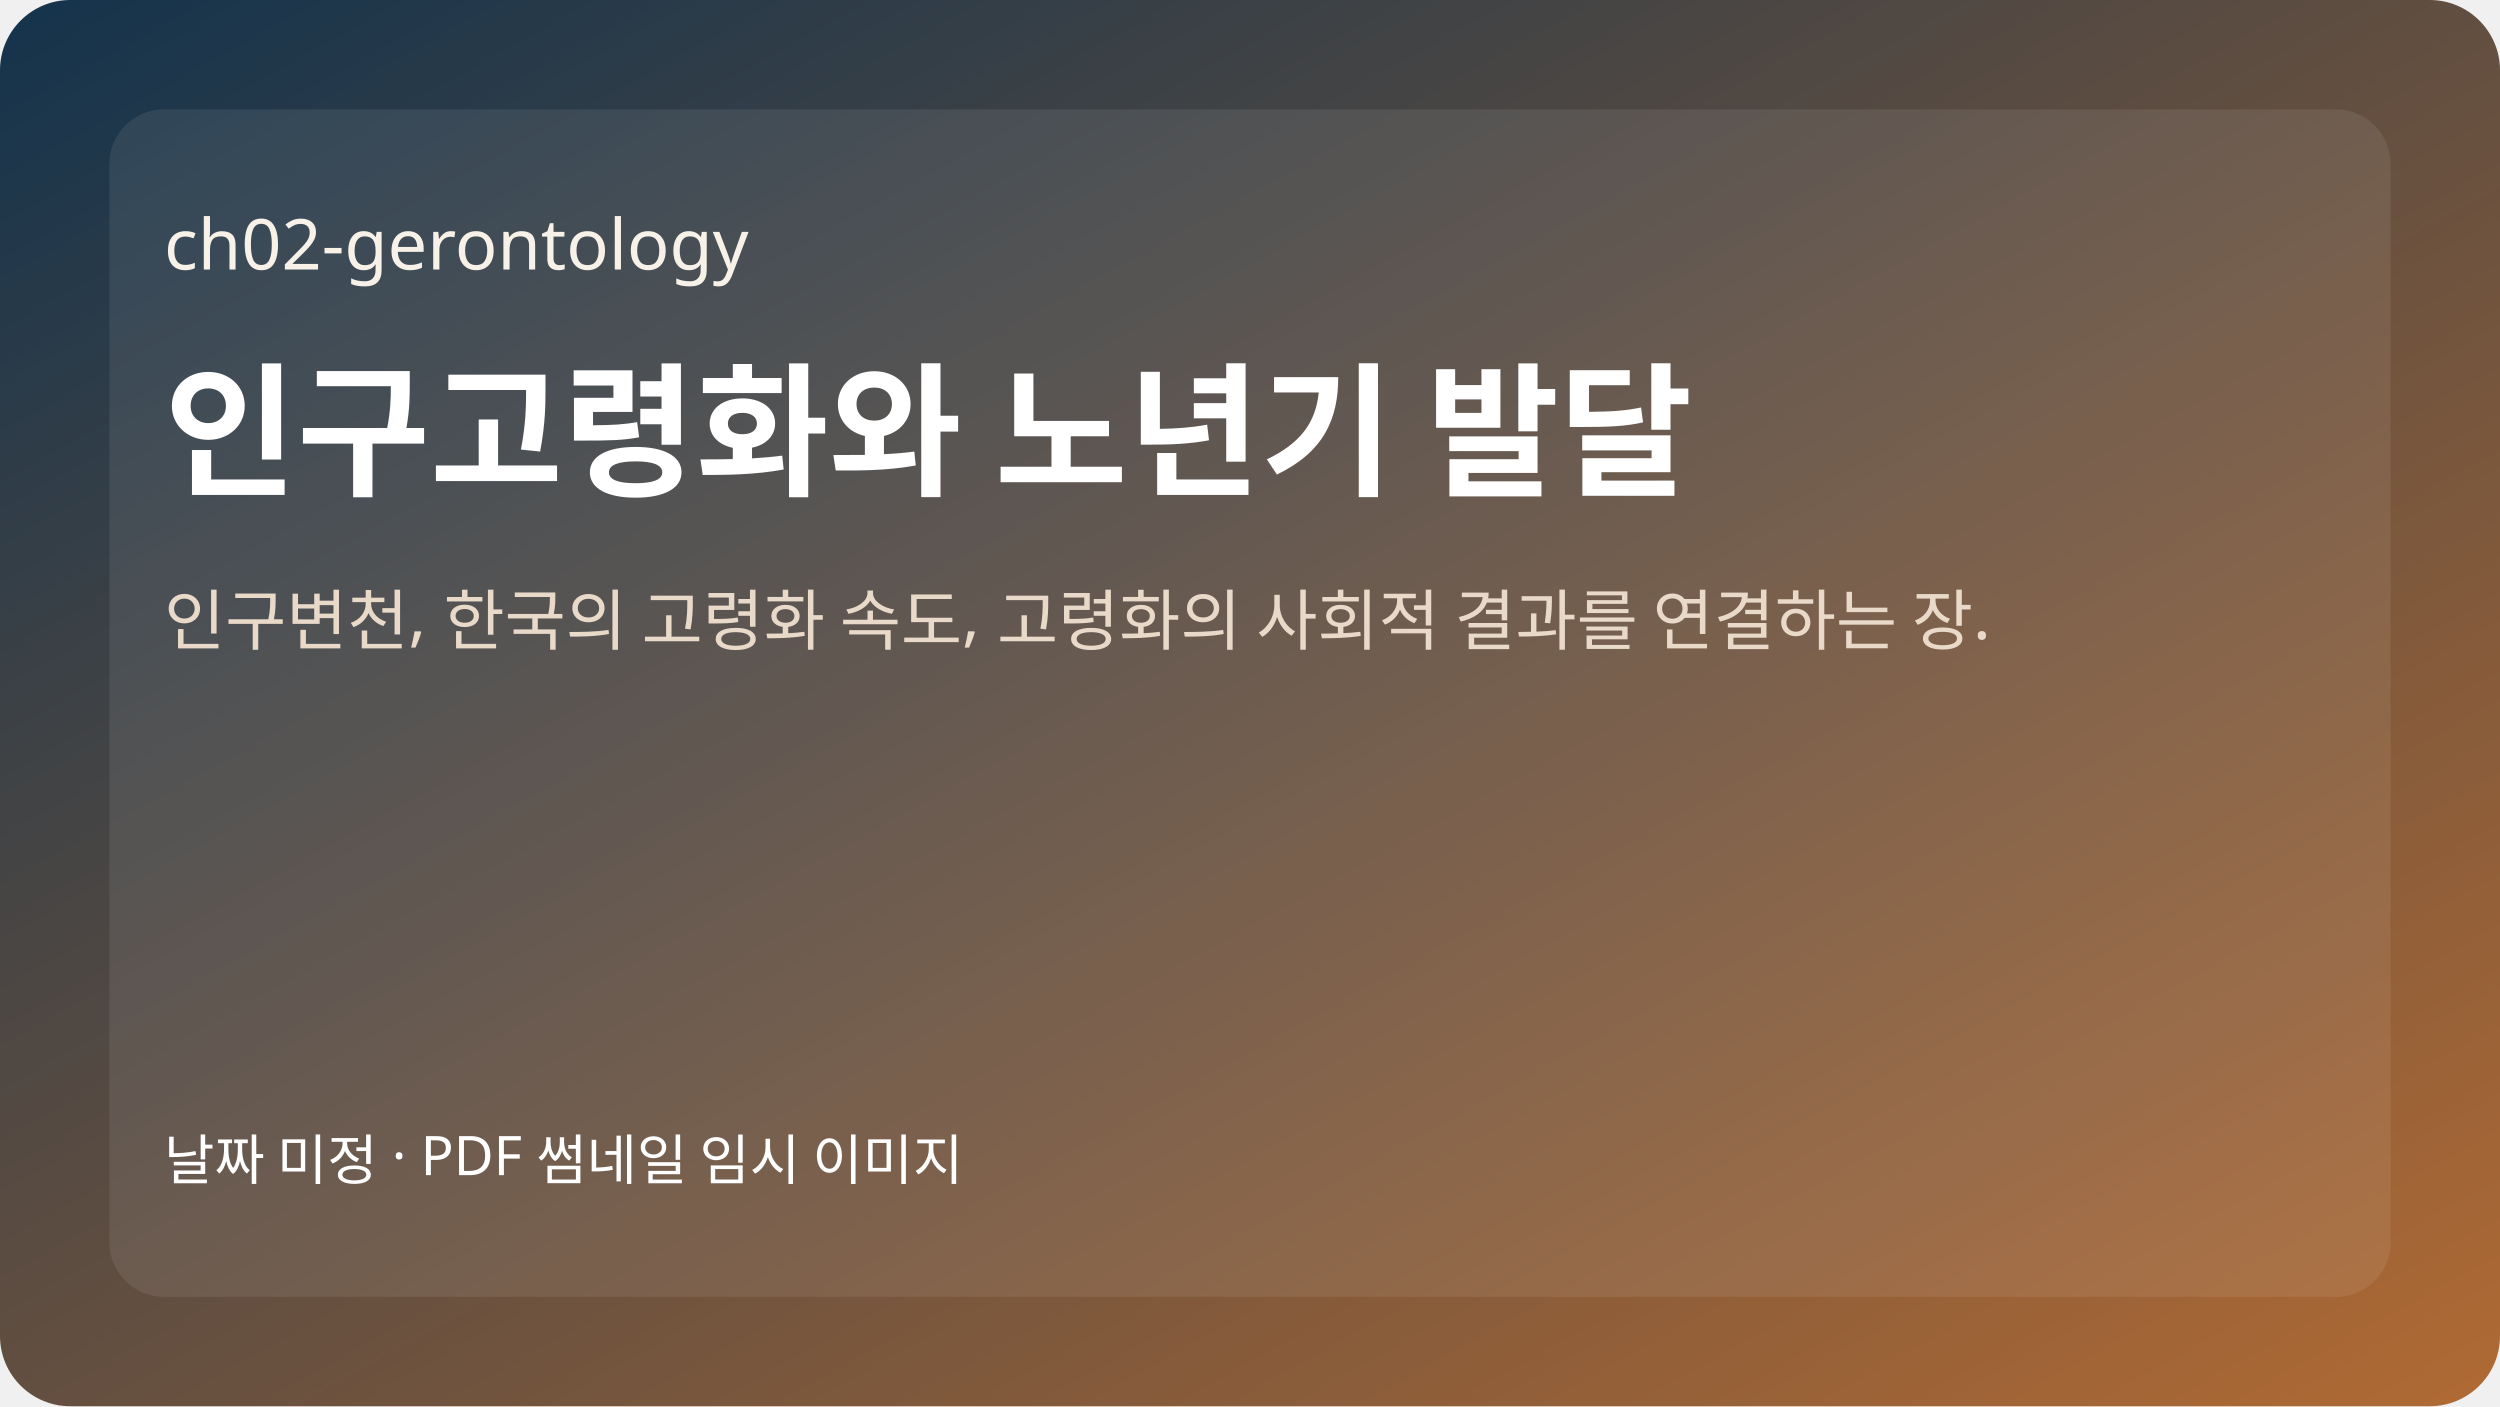
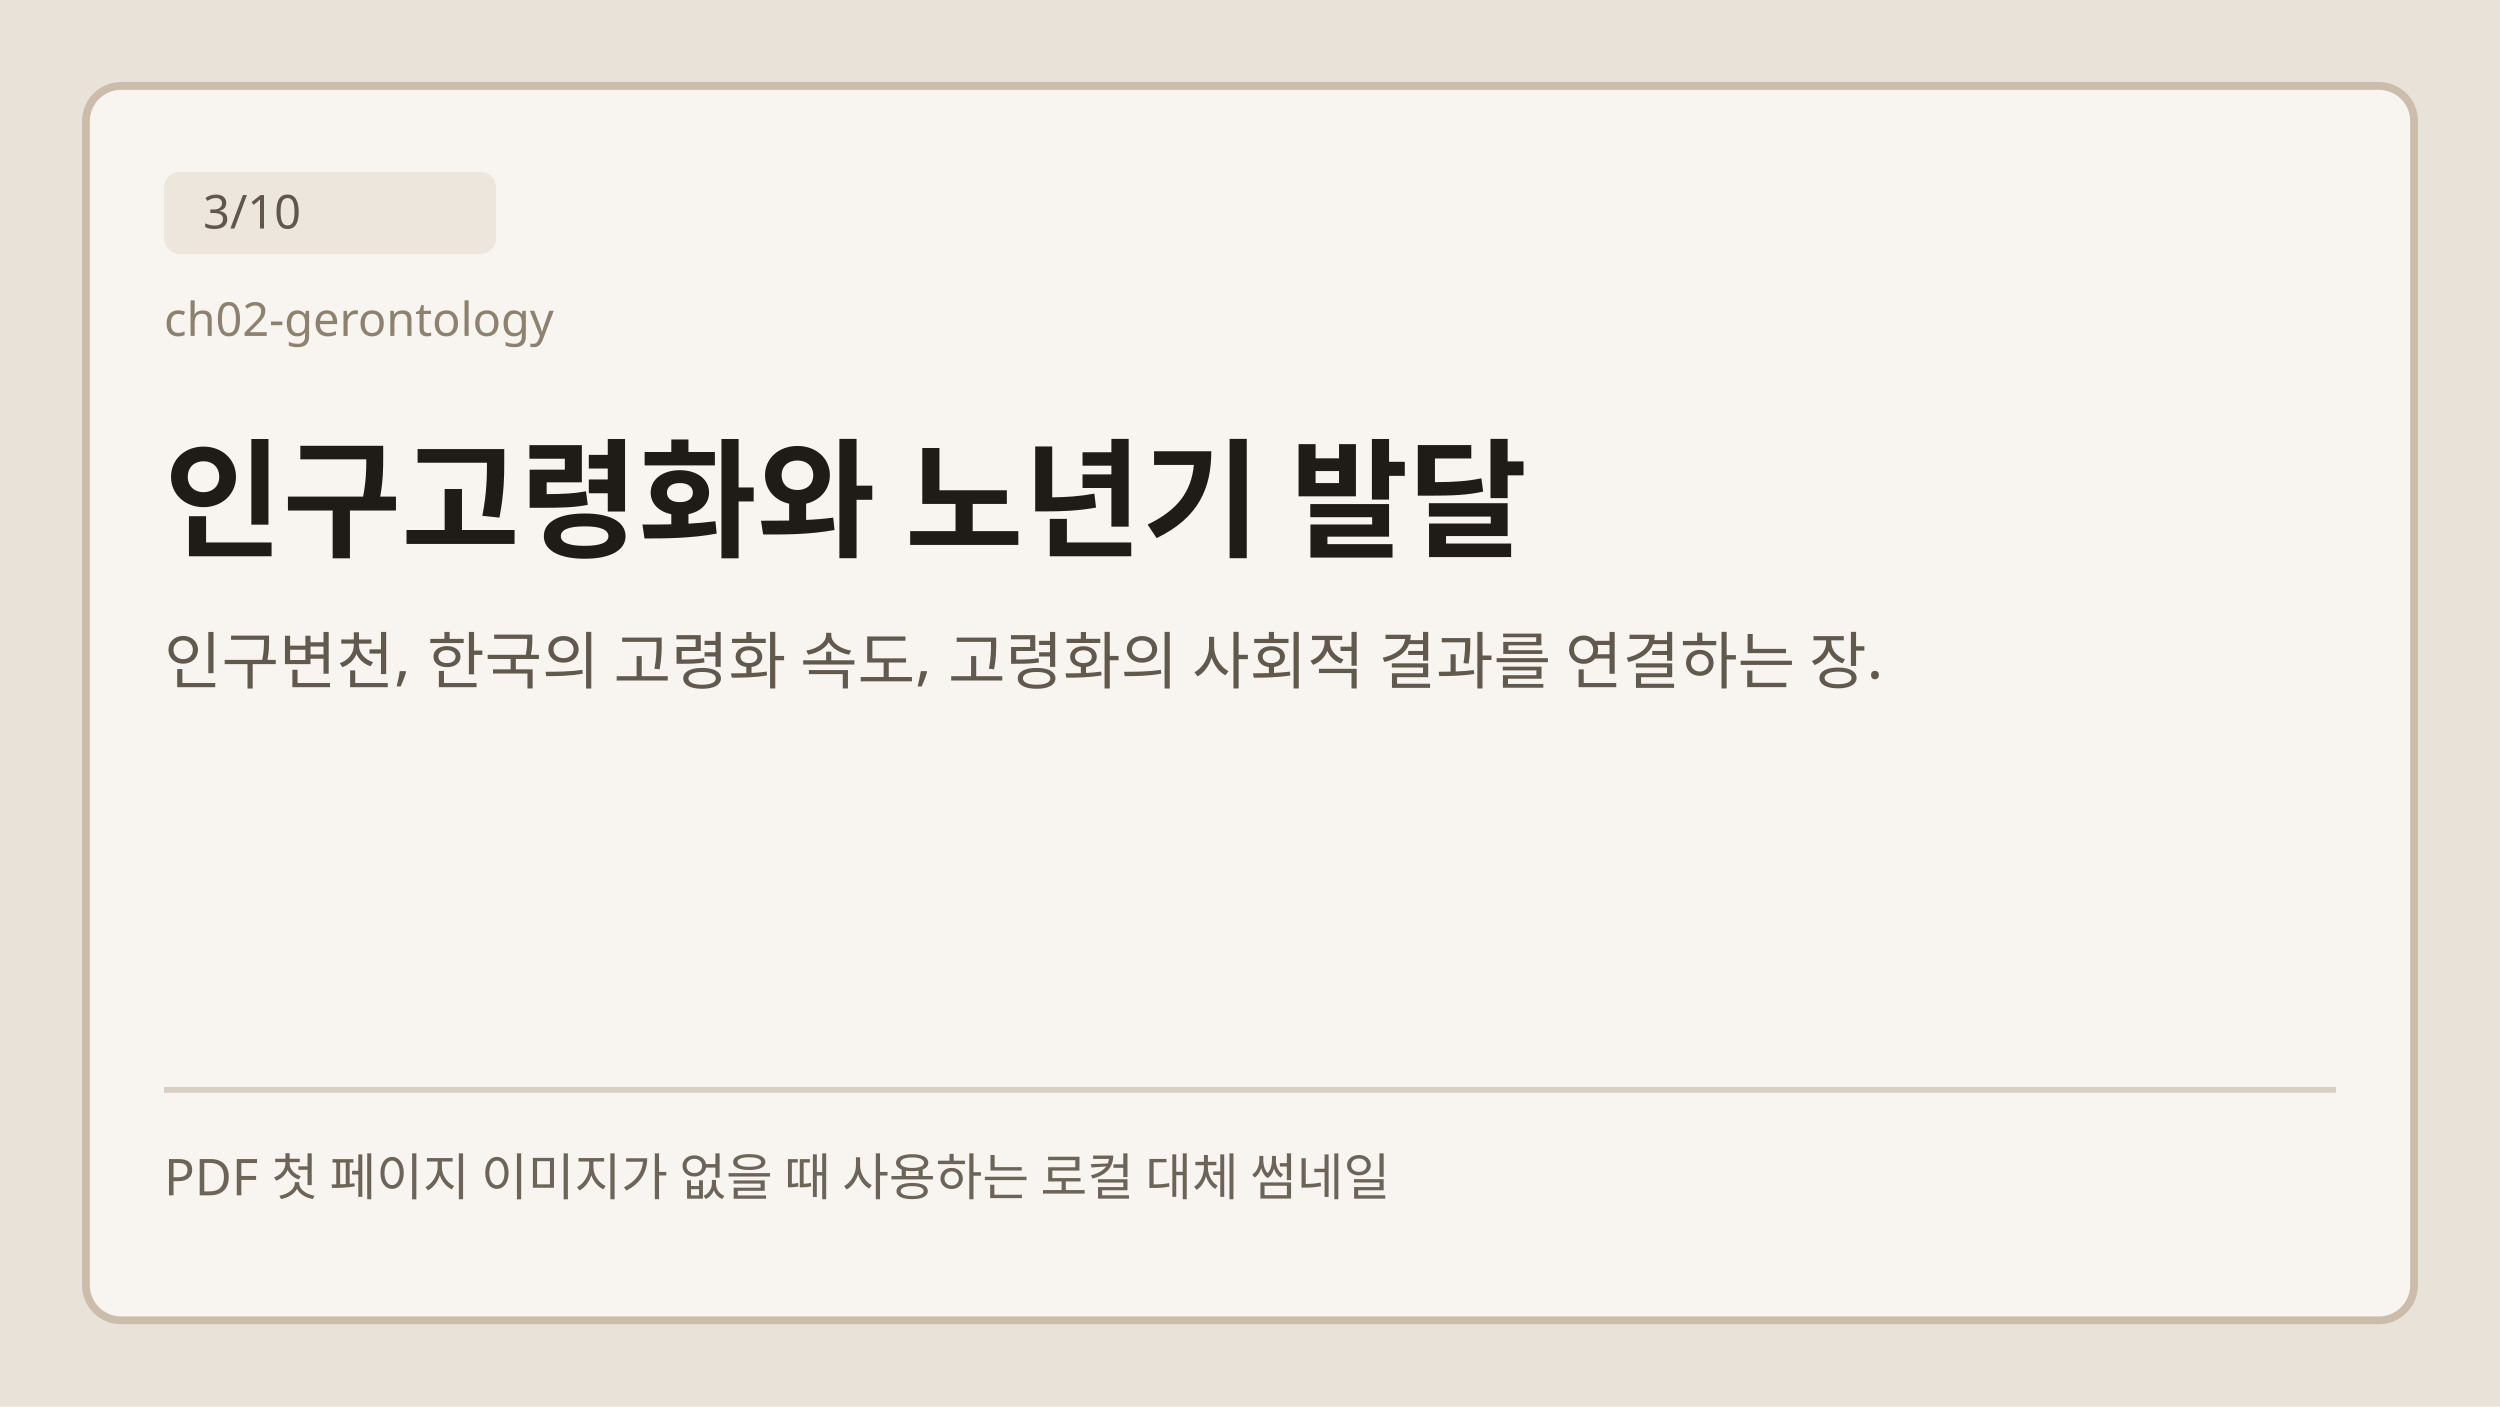
<svg xmlns="http://www.w3.org/2000/svg" width="1280" height="720" viewBox="0 0 1280 720">
-   <defs>
-     <linearGradient id="bg" x1="0" y1="0" x2="1" y2="1">
-       <stop offset="0%" stop-color="#14334c" />
-       <stop offset="100%" stop-color="#b06a34" />
-     </linearGradient>
-   </defs>
-   <rect width="1280" height="720" fill="url(#bg)" rx="36" />
-   <rect x="56" y="56" width="1168" height="608" fill="rgba(255,255,255,0.08)" rx="28" />
-   <text x="84" y="138" fill="#f7f1e8" font-size="36" font-family="'Segoe UI', 'Noto Sans KR', sans-serif">ch02-gerontology</text>
-   <text x="84" y="248" fill="#ffffff" font-size="74" font-weight="700" font-family="'Segoe UI', 'Noto Sans KR', sans-serif">인구고령화와 노년기 발달</text>
-   <text x="84" y="330" fill="#e9d9c9" font-size="34" font-family="'Segoe UI', 'Noto Sans KR', sans-serif">인구변천, 한국의 고령화 속도, 고령화의 사회적 결과를 연결하는 장.</text>
-   <text x="84" y="604" fill="#ffffff" font-size="28" font-family="'Segoe UI', 'Noto Sans KR', sans-serif">날짜 미정 · PDF 썸네일 임시 이미지</text>
+   <rect width="1280" height="720" fill="#e9e2d8" />
+   <rect x="44" y="44" width="1192" height="632" fill="#f8f5f0" stroke="#cbbcab" stroke-width="4" rx="18" />
+   <rect x="84" y="88" width="170" height="42" fill="#ede6dc" rx="8" />
+   <text x="104" y="117" fill="#5f564c" font-size="24" font-family="'Segoe UI', 'Noto Sans KR', sans-serif">3/10</text>
+   <text x="84" y="172" fill="#8d826f" font-size="24" font-family="'Segoe UI', 'Noto Sans KR', sans-serif">ch02-gerontology</text>
+   <text x="84" y="280" fill="#1f1b17" font-size="66" font-weight="700" font-family="'Segoe UI', 'Noto Sans KR', sans-serif">인구고령화와 노년기 발달</text>
+   <text x="84" y="350" fill="#61584e" font-size="32" font-family="'Segoe UI', 'Noto Sans KR', sans-serif">인구변천, 한국의 고령화 속도, 고령화의 사회적 결과를 연결하는 장.</text>
+   <line x1="84" y1="558" x2="1196" y2="558" stroke="#d8cfc4" stroke-width="3" />
+   <text x="84" y="612" fill="#6d6459" font-size="26" font-family="'Segoe UI', 'Noto Sans KR', sans-serif">PDF 첫 페이지 이미지가 없을 때 사용하는 로컬 대체 썸네일</text>
</svg>
